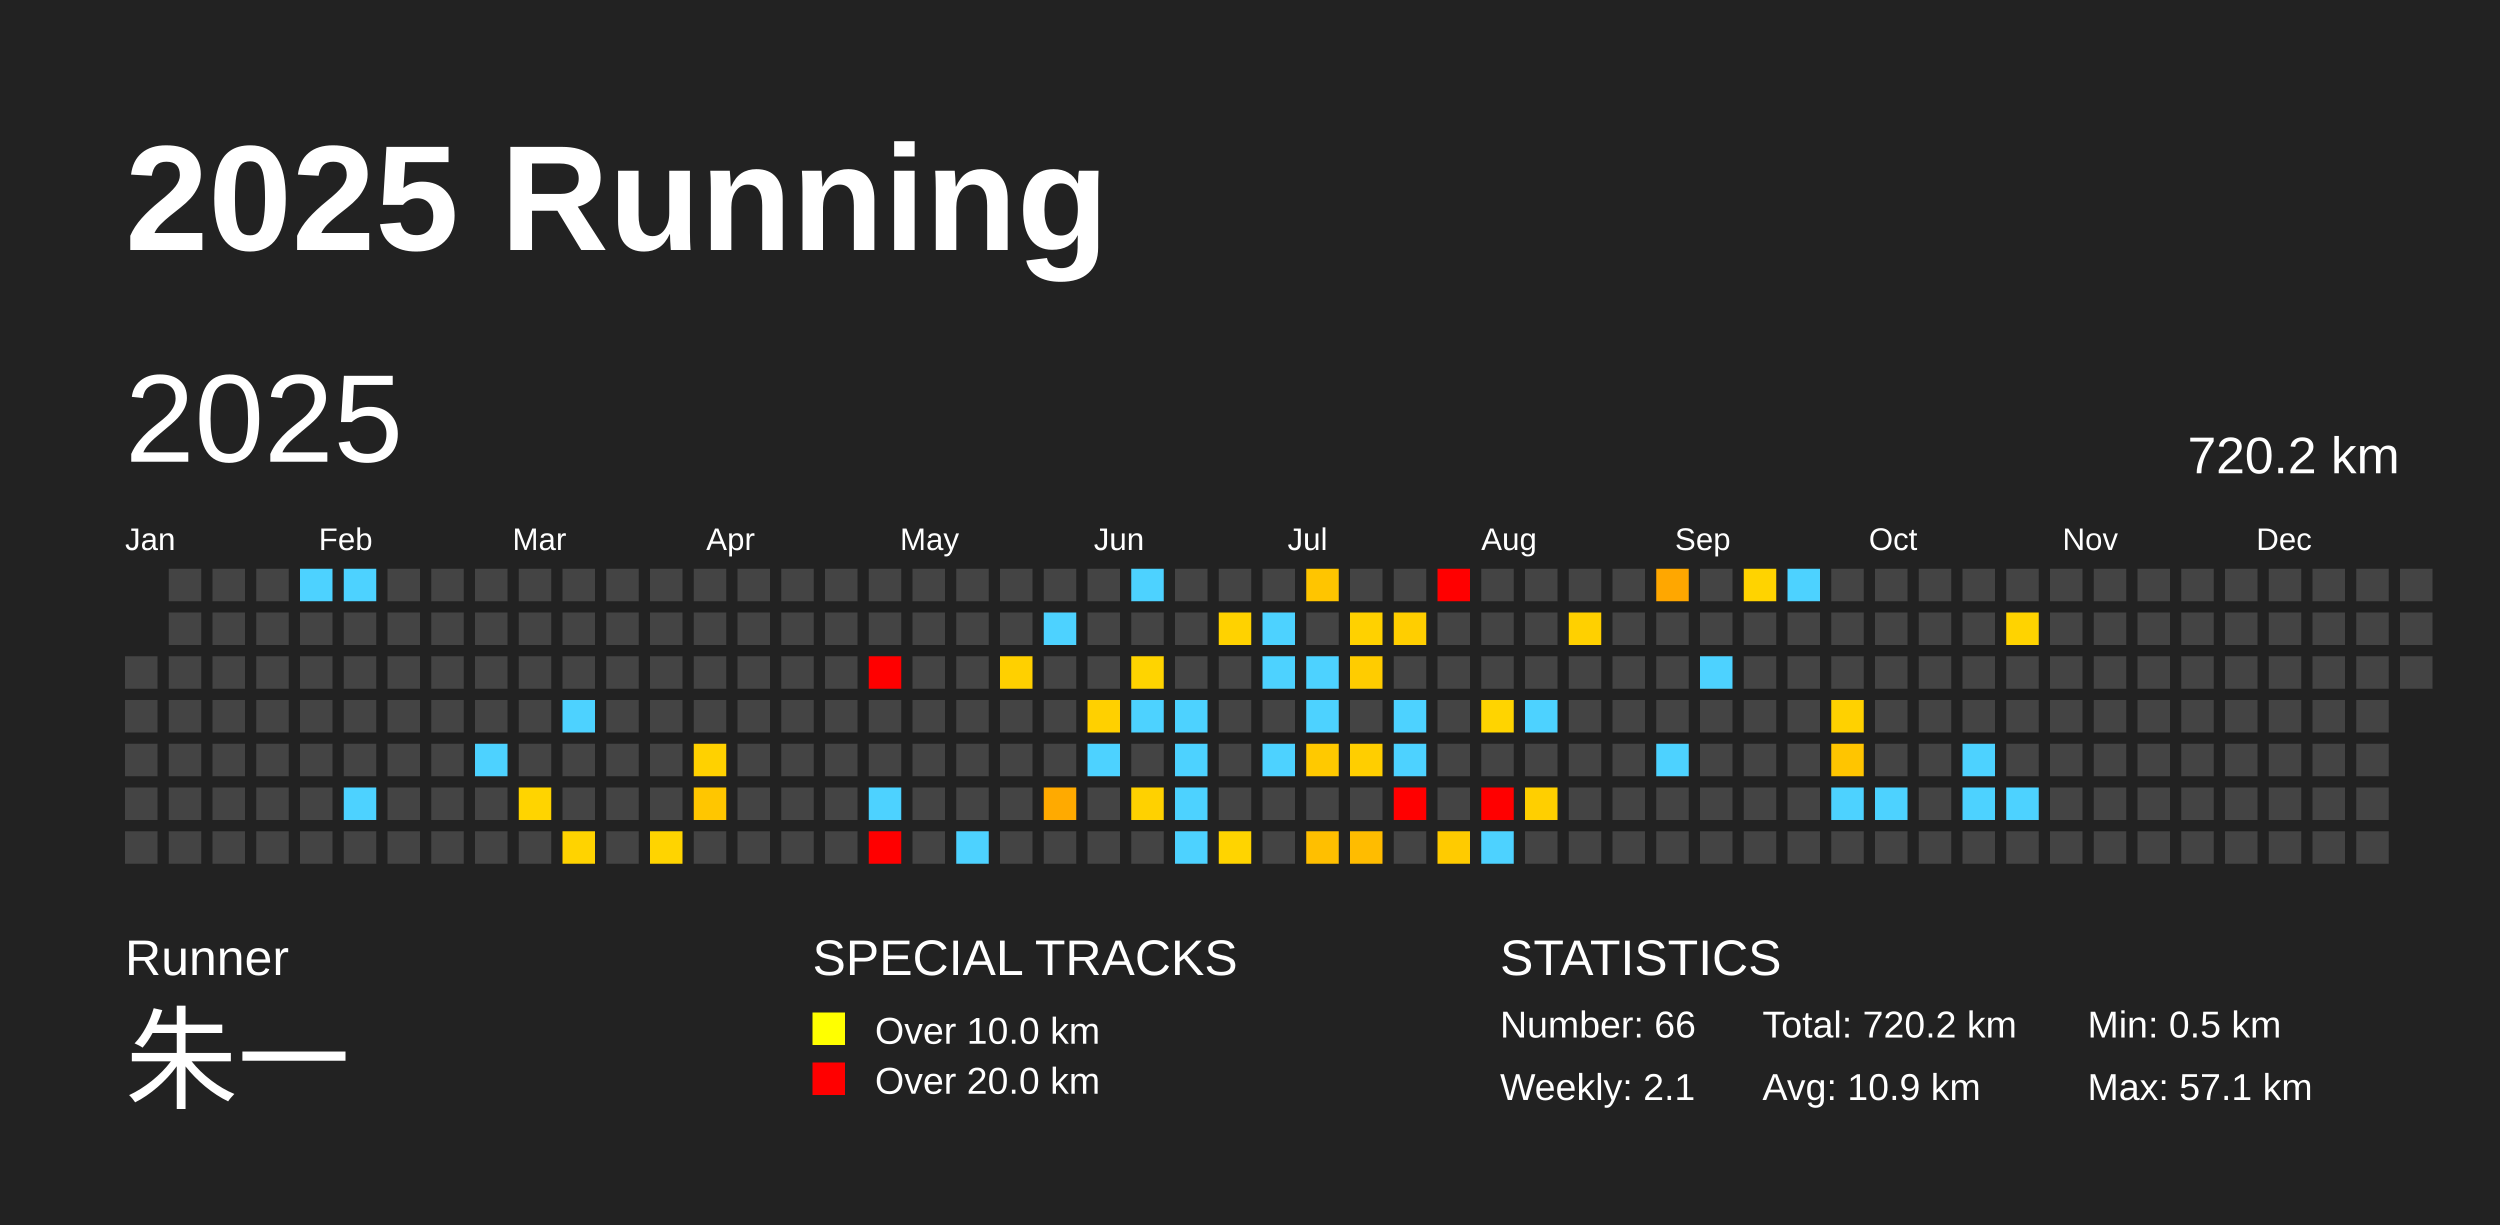
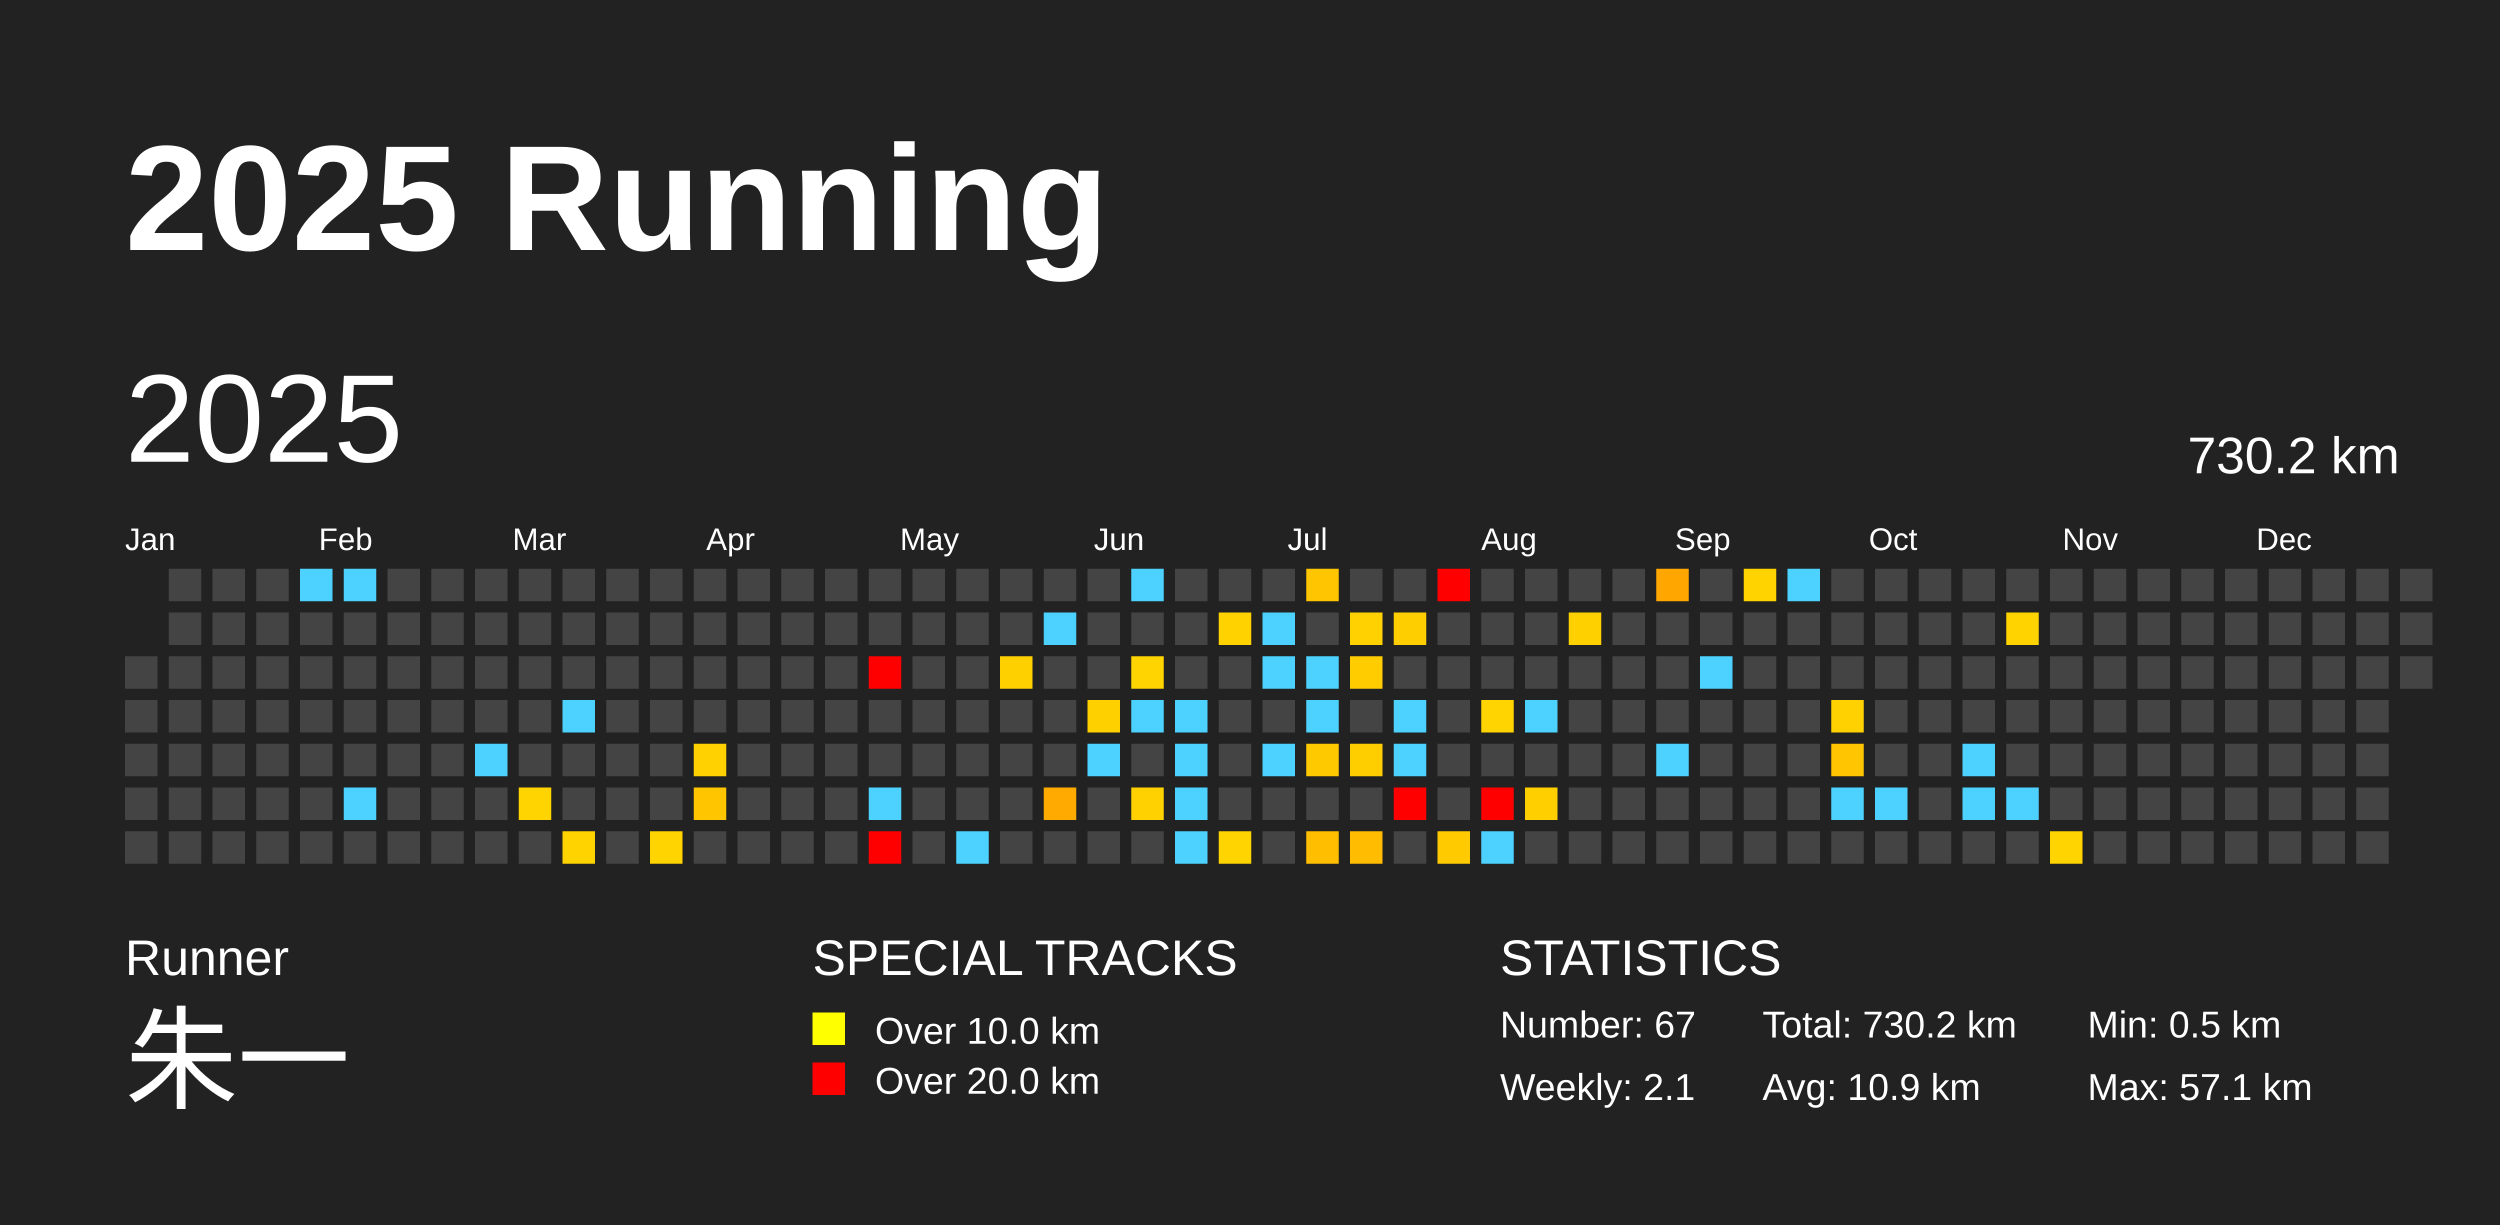
<svg xmlns="http://www.w3.org/2000/svg" baseProfile="full" height="98mm" version="1.1" viewBox="0,0,200,98" width="200mm">
  <defs />
  <rect fill="#222222" height="98" width="200" x="0" y="0" />
  <text fill="#FFFFFF" style="font-size:12px; font-family:Arial; font-weight:bold;" x="10" y="20">2025 Running</text>
  <text fill="#FFFFFF" style="font-size:4px; font-family:Arial" x="10" y="78">Runner</text>
  <text fill="#FFFFFF" style="font-size:9px; font-family:Arial" x="10" y="88">朱一</text>
  <text fill="#FFFFFF" style="font-size:4px; font-family:Arial" x="65" y="78">SPECIAL TRACKS</text>
  <rect fill="yellow" height="2.6" width="2.6" x="65" y="81" />
  <text fill="#FFFFFF" style="font-size:3px; font-family:Arial" x="70" y="83.5">Over 10.0 km</text>
  <rect fill="red" height="2.6" width="2.6" x="65" y="85" />
  <text fill="#FFFFFF" style="font-size:3px; font-family:Arial" x="70" y="87.5">Over 20.0 km</text>
  <text fill="#FFFFFF" style="font-size:4px; font-family:Arial" x="120" y="78">STATISTICS</text>
-   <text fill="#FFFFFF" style="font-size:3px; font-family:Arial" x="120" y="83">Number: 66</text>
+   <text fill="#FFFFFF" style="font-size:3px; font-family:Arial" x="120" y="83">Number: 67</text>
  <text fill="#FFFFFF" style="font-size:3px; font-family:Arial" x="120" y="88">Weekly: 2.1</text>
-   <text fill="#FFFFFF" style="font-size:3px; font-family:Arial" x="141" y="83">Total: 720.2 km</text>
+   <text fill="#FFFFFF" style="font-size:3px; font-family:Arial" x="141" y="83">Total: 730.2 km</text>
  <text fill="#FFFFFF" style="font-size:3px; font-family:Arial" x="141" y="88">Avg: 10.9 km</text>
  <text fill="#FFFFFF" style="font-size:3px; font-family:Arial" x="167" y="83">Min: 0.5 km</text>
  <text fill="#FFFFFF" style="font-size:3px; font-family:Arial" x="167" y="88">Max: 57.1 km</text>
  <text dominant-baseline="hanging" fill="#FFFFFF" style="font-size:10.0px; font-family:Arial;" x="10" y="30">2025</text>
-   <text dominant-baseline="hanging" fill="#FFFFFF" style="font-size:4.125px; font-family:Arial;" x="175" y="35">720.2 km</text>
+   <text dominant-baseline="hanging" fill="#FFFFFF" style="font-size:4.125px; font-family:Arial;" x="175" y="35">730.2 km</text>
  <text fill="#FFFFFF" style="font-size:2.5px; font-family:Arial" x="10.0" y="44">Jan</text>
  <text fill="#FFFFFF" style="font-size:2.5px; font-family:Arial" x="25.5" y="44">Feb</text>
  <text fill="#FFFFFF" style="font-size:2.5px; font-family:Arial" x="41.0" y="44">Mar</text>
  <text fill="#FFFFFF" style="font-size:2.5px; font-family:Arial" x="56.5" y="44">Apr</text>
  <text fill="#FFFFFF" style="font-size:2.5px; font-family:Arial" x="72.0" y="44">May</text>
  <text fill="#FFFFFF" style="font-size:2.5px; font-family:Arial" x="87.5" y="44">Jun</text>
  <text fill="#FFFFFF" style="font-size:2.5px; font-family:Arial" x="103.0" y="44">Jul</text>
  <text fill="#FFFFFF" style="font-size:2.5px; font-family:Arial" x="118.5" y="44">Aug</text>
  <text fill="#FFFFFF" style="font-size:2.5px; font-family:Arial" x="134.0" y="44">Sep</text>
  <text fill="#FFFFFF" style="font-size:2.5px; font-family:Arial" x="149.5" y="44">Oct</text>
  <text fill="#FFFFFF" style="font-size:2.5px; font-family:Arial" x="165.0" y="44">Nov</text>
  <text fill="#FFFFFF" style="font-size:2.5px; font-family:Arial" x="180.5" y="44">Dec</text>
  <rect fill="#444444" height="2.6" width="2.6" x="10.0" y="52.5" />
  <rect fill="#444444" height="2.6" width="2.6" x="10.0" y="56.0" />
  <rect fill="#444444" height="2.6" width="2.6" x="10.0" y="59.5" />
  <rect fill="#444444" height="2.6" width="2.6" x="10.0" y="63.0" />
  <rect fill="#444444" height="2.6" width="2.6" x="10.0" y="66.5" />
  <rect fill="#444444" height="2.6" width="2.6" x="13.5" y="45.5" />
  <rect fill="#444444" height="2.6" width="2.6" x="13.5" y="49.0" />
  <rect fill="#444444" height="2.6" width="2.6" x="13.5" y="52.5" />
  <rect fill="#444444" height="2.6" width="2.6" x="13.5" y="56.0" />
  <rect fill="#444444" height="2.6" width="2.6" x="13.5" y="59.5" />
  <rect fill="#444444" height="2.6" width="2.6" x="13.5" y="63.0" />
  <rect fill="#444444" height="2.6" width="2.6" x="13.5" y="66.5" />
  <rect fill="#444444" height="2.6" width="2.6" x="17.0" y="45.5" />
  <rect fill="#444444" height="2.6" width="2.6" x="17.0" y="49.0" />
  <rect fill="#444444" height="2.6" width="2.6" x="17.0" y="52.5" />
  <rect fill="#444444" height="2.6" width="2.6" x="17.0" y="56.0" />
  <rect fill="#444444" height="2.6" width="2.6" x="17.0" y="59.5" />
  <rect fill="#444444" height="2.6" width="2.6" x="17.0" y="63.0" />
  <rect fill="#444444" height="2.6" width="2.6" x="17.0" y="66.5" />
  <rect fill="#444444" height="2.6" width="2.6" x="20.5" y="45.5" />
  <rect fill="#444444" height="2.6" width="2.6" x="20.5" y="49.0" />
  <rect fill="#444444" height="2.6" width="2.6" x="20.5" y="52.5" />
  <rect fill="#444444" height="2.6" width="2.6" x="20.5" y="56.0" />
  <rect fill="#444444" height="2.6" width="2.6" x="20.5" y="59.5" />
  <rect fill="#444444" height="2.6" width="2.6" x="20.5" y="63.0" />
  <rect fill="#444444" height="2.6" width="2.6" x="20.5" y="66.5" />
  <rect fill="#4dd2ff" height="2.6" width="2.6" x="24.0" y="45.5" />
  <rect fill="#444444" height="2.6" width="2.6" x="24.0" y="49.0" />
  <rect fill="#444444" height="2.6" width="2.6" x="24.0" y="52.5" />
  <rect fill="#444444" height="2.6" width="2.6" x="24.0" y="56.0" />
  <rect fill="#444444" height="2.6" width="2.6" x="24.0" y="59.5" />
  <rect fill="#444444" height="2.6" width="2.6" x="24.0" y="63.0" />
  <rect fill="#444444" height="2.6" width="2.6" x="24.0" y="66.5" />
  <rect fill="#4dd2ff" height="2.6" width="2.6" x="27.5" y="45.5" />
  <rect fill="#444444" height="2.6" width="2.6" x="27.5" y="49.0" />
  <rect fill="#444444" height="2.6" width="2.6" x="27.5" y="52.5" />
  <rect fill="#444444" height="2.6" width="2.6" x="27.5" y="56.0" />
  <rect fill="#444444" height="2.6" width="2.6" x="27.5" y="59.5" />
  <rect fill="#4dd2ff" height="2.6" width="2.6" x="27.5" y="63.0" />
  <rect fill="#444444" height="2.6" width="2.6" x="27.5" y="66.5" />
  <rect fill="#444444" height="2.6" width="2.6" x="31.0" y="45.5" />
  <rect fill="#444444" height="2.6" width="2.6" x="31.0" y="49.0" />
  <rect fill="#444444" height="2.6" width="2.6" x="31.0" y="52.5" />
  <rect fill="#444444" height="2.6" width="2.6" x="31.0" y="56.0" />
  <rect fill="#444444" height="2.6" width="2.6" x="31.0" y="59.5" />
  <rect fill="#444444" height="2.6" width="2.6" x="31.0" y="63.0" />
  <rect fill="#444444" height="2.6" width="2.6" x="31.0" y="66.5" />
  <rect fill="#444444" height="2.6" width="2.6" x="34.5" y="45.5" />
  <rect fill="#444444" height="2.6" width="2.6" x="34.5" y="49.0" />
  <rect fill="#444444" height="2.6" width="2.6" x="34.5" y="52.5" />
  <rect fill="#444444" height="2.6" width="2.6" x="34.5" y="56.0" />
  <rect fill="#444444" height="2.6" width="2.6" x="34.5" y="59.5" />
  <rect fill="#444444" height="2.6" width="2.6" x="34.5" y="63.0" />
  <rect fill="#444444" height="2.6" width="2.6" x="34.5" y="66.5" />
  <rect fill="#444444" height="2.6" width="2.6" x="38.0" y="45.5" />
  <rect fill="#444444" height="2.6" width="2.6" x="38.0" y="49.0" />
  <rect fill="#444444" height="2.6" width="2.6" x="38.0" y="52.5" />
  <rect fill="#444444" height="2.6" width="2.6" x="38.0" y="56.0" />
  <rect fill="#4dd2ff" height="2.6" width="2.6" x="38.0" y="59.5" />
  <rect fill="#444444" height="2.6" width="2.6" x="38.0" y="63.0" />
  <rect fill="#444444" height="2.6" width="2.6" x="38.0" y="66.5" />
  <rect fill="#444444" height="2.6" width="2.6" x="41.5" y="45.5" />
  <rect fill="#444444" height="2.6" width="2.6" x="41.5" y="49.0" />
  <rect fill="#444444" height="2.6" width="2.6" x="41.5" y="52.5" />
  <rect fill="#444444" height="2.6" width="2.6" x="41.5" y="56.0" />
  <rect fill="#444444" height="2.6" width="2.6" x="41.5" y="59.5" />
  <rect fill="#ffd400" height="2.6" width="2.6" x="41.5" y="63.0" />
  <rect fill="#444444" height="2.6" width="2.6" x="41.5" y="66.5" />
  <rect fill="#444444" height="2.6" width="2.6" x="45.0" y="45.5" />
  <rect fill="#444444" height="2.6" width="2.6" x="45.0" y="49.0" />
  <rect fill="#444444" height="2.6" width="2.6" x="45.0" y="52.5" />
  <rect fill="#4dd2ff" height="2.6" width="2.6" x="45.0" y="56.0" />
  <rect fill="#444444" height="2.6" width="2.6" x="45.0" y="59.5" />
  <rect fill="#444444" height="2.6" width="2.6" x="45.0" y="63.0" />
  <rect fill="#ffd300" height="2.6" width="2.6" x="45.0" y="66.5" />
  <rect fill="#444444" height="2.6" width="2.6" x="48.5" y="45.5" />
  <rect fill="#444444" height="2.6" width="2.6" x="48.5" y="49.0" />
  <rect fill="#444444" height="2.6" width="2.6" x="48.5" y="52.5" />
  <rect fill="#444444" height="2.6" width="2.6" x="48.5" y="56.0" />
  <rect fill="#444444" height="2.6" width="2.6" x="48.5" y="59.5" />
  <rect fill="#444444" height="2.6" width="2.6" x="48.5" y="63.0" />
  <rect fill="#444444" height="2.6" width="2.6" x="48.5" y="66.5" />
  <rect fill="#444444" height="2.6" width="2.6" x="52.0" y="45.5" />
  <rect fill="#444444" height="2.6" width="2.6" x="52.0" y="49.0" />
  <rect fill="#444444" height="2.6" width="2.6" x="52.0" y="52.5" />
  <rect fill="#444444" height="2.6" width="2.6" x="52.0" y="56.0" />
  <rect fill="#444444" height="2.6" width="2.6" x="52.0" y="59.5" />
  <rect fill="#444444" height="2.6" width="2.6" x="52.0" y="63.0" />
  <rect fill="#ffd400" height="2.6" width="2.6" x="52.0" y="66.5" />
  <rect fill="#444444" height="2.6" width="2.6" x="55.5" y="45.5" />
  <rect fill="#444444" height="2.6" width="2.6" x="55.5" y="49.0" />
  <rect fill="#444444" height="2.6" width="2.6" x="55.5" y="52.5" />
  <rect fill="#444444" height="2.6" width="2.6" x="55.5" y="56.0" />
  <rect fill="#ffd100" height="2.6" width="2.6" x="55.5" y="59.5" />
  <rect fill="#ffc600" height="2.6" width="2.6" x="55.5" y="63.0" />
  <rect fill="#444444" height="2.6" width="2.6" x="55.5" y="66.5" />
  <rect fill="#444444" height="2.6" width="2.6" x="59.0" y="45.5" />
  <rect fill="#444444" height="2.6" width="2.6" x="59.0" y="49.0" />
  <rect fill="#444444" height="2.6" width="2.6" x="59.0" y="52.5" />
  <rect fill="#444444" height="2.6" width="2.6" x="59.0" y="56.0" />
  <rect fill="#444444" height="2.6" width="2.6" x="59.0" y="59.5" />
  <rect fill="#444444" height="2.6" width="2.6" x="59.0" y="63.0" />
  <rect fill="#444444" height="2.6" width="2.6" x="59.0" y="66.5" />
  <rect fill="#444444" height="2.6" width="2.6" x="62.5" y="45.5" />
  <rect fill="#444444" height="2.6" width="2.6" x="62.5" y="49.0" />
  <rect fill="#444444" height="2.6" width="2.6" x="62.5" y="52.5" />
  <rect fill="#444444" height="2.6" width="2.6" x="62.5" y="56.0" />
  <rect fill="#444444" height="2.6" width="2.6" x="62.5" y="59.5" />
  <rect fill="#444444" height="2.6" width="2.6" x="62.5" y="63.0" />
  <rect fill="#444444" height="2.6" width="2.6" x="62.5" y="66.5" />
  <rect fill="#444444" height="2.6" width="2.6" x="66.0" y="45.5" />
  <rect fill="#444444" height="2.6" width="2.6" x="66.0" y="49.0" />
  <rect fill="#444444" height="2.6" width="2.6" x="66.0" y="52.5" />
  <rect fill="#444444" height="2.6" width="2.6" x="66.0" y="56.0" />
  <rect fill="#444444" height="2.6" width="2.6" x="66.0" y="59.5" />
  <rect fill="#444444" height="2.6" width="2.6" x="66.0" y="63.0" />
  <rect fill="#444444" height="2.6" width="2.6" x="66.0" y="66.5" />
  <rect fill="#444444" height="2.6" width="2.6" x="69.5" y="45.5" />
  <rect fill="#444444" height="2.6" width="2.6" x="69.5" y="49.0" />
  <rect fill="red" height="2.6" width="2.6" x="69.5" y="52.5" />
  <rect fill="#444444" height="2.6" width="2.6" x="69.5" y="56.0" />
  <rect fill="#444444" height="2.6" width="2.6" x="69.5" y="59.5" />
  <rect fill="#4dd2ff" height="2.6" width="2.6" x="69.5" y="63.0" />
  <rect fill="red" height="2.6" width="2.6" x="69.5" y="66.5" />
  <rect fill="#444444" height="2.6" width="2.6" x="73.0" y="45.5" />
  <rect fill="#444444" height="2.6" width="2.6" x="73.0" y="49.0" />
  <rect fill="#444444" height="2.6" width="2.6" x="73.0" y="52.5" />
  <rect fill="#444444" height="2.6" width="2.6" x="73.0" y="56.0" />
  <rect fill="#444444" height="2.6" width="2.6" x="73.0" y="59.5" />
  <rect fill="#444444" height="2.6" width="2.6" x="73.0" y="63.0" />
  <rect fill="#444444" height="2.6" width="2.6" x="73.0" y="66.5" />
  <rect fill="#444444" height="2.6" width="2.6" x="76.5" y="45.5" />
  <rect fill="#444444" height="2.6" width="2.6" x="76.5" y="49.0" />
  <rect fill="#444444" height="2.6" width="2.6" x="76.5" y="52.5" />
  <rect fill="#444444" height="2.6" width="2.6" x="76.5" y="56.0" />
  <rect fill="#444444" height="2.6" width="2.6" x="76.5" y="59.5" />
  <rect fill="#444444" height="2.6" width="2.6" x="76.5" y="63.0" />
  <rect fill="#4dd2ff" height="2.6" width="2.6" x="76.5" y="66.5" />
  <rect fill="#444444" height="2.6" width="2.6" x="80.0" y="45.5" />
  <rect fill="#444444" height="2.6" width="2.6" x="80.0" y="49.0" />
  <rect fill="#ffd000" height="2.6" width="2.6" x="80.0" y="52.5" />
  <rect fill="#444444" height="2.6" width="2.6" x="80.0" y="56.0" />
  <rect fill="#444444" height="2.6" width="2.6" x="80.0" y="59.5" />
  <rect fill="#444444" height="2.6" width="2.6" x="80.0" y="63.0" />
  <rect fill="#444444" height="2.6" width="2.6" x="80.0" y="66.5" />
  <rect fill="#444444" height="2.6" width="2.6" x="83.5" y="45.5" />
  <rect fill="#4dd2ff" height="2.6" width="2.6" x="83.5" y="49.0" />
  <rect fill="#444444" height="2.6" width="2.6" x="83.5" y="52.5" />
  <rect fill="#444444" height="2.6" width="2.6" x="83.5" y="56.0" />
  <rect fill="#444444" height="2.6" width="2.6" x="83.5" y="59.5" />
  <rect fill="#ffaa00" height="2.6" width="2.6" x="83.5" y="63.0" />
  <rect fill="#444444" height="2.6" width="2.6" x="83.5" y="66.5" />
  <rect fill="#444444" height="2.6" width="2.6" x="87.0" y="45.5" />
  <rect fill="#444444" height="2.6" width="2.6" x="87.0" y="49.0" />
  <rect fill="#444444" height="2.6" width="2.6" x="87.0" y="52.5" />
  <rect fill="#ffd000" height="2.6" width="2.6" x="87.0" y="56.0" />
  <rect fill="#4dd2ff" height="2.6" width="2.6" x="87.0" y="59.5" />
  <rect fill="#444444" height="2.6" width="2.6" x="87.0" y="63.0" />
  <rect fill="#444444" height="2.6" width="2.6" x="87.0" y="66.5" />
  <rect fill="#4dd2ff" height="2.6" width="2.6" x="90.5" y="45.5" />
  <rect fill="#444444" height="2.6" width="2.6" x="90.5" y="49.0" />
  <rect fill="#ffd400" height="2.6" width="2.6" x="90.5" y="52.5" />
  <rect fill="#4dd2ff" height="2.6" width="2.6" x="90.5" y="56.0" />
  <rect fill="#444444" height="2.6" width="2.6" x="90.5" y="59.5" />
  <rect fill="#ffd100" height="2.6" width="2.6" x="90.5" y="63.0" />
  <rect fill="#444444" height="2.6" width="2.6" x="90.5" y="66.5" />
  <rect fill="#444444" height="2.6" width="2.6" x="94.0" y="45.5" />
  <rect fill="#444444" height="2.6" width="2.6" x="94.0" y="49.0" />
  <rect fill="#444444" height="2.6" width="2.6" x="94.0" y="52.5" />
  <rect fill="#4dd2ff" height="2.6" width="2.6" x="94.0" y="56.0" />
  <rect fill="#4dd2ff" height="2.6" width="2.6" x="94.0" y="59.5" />
  <rect fill="#4dd2ff" height="2.6" width="2.6" x="94.0" y="63.0" />
  <rect fill="#4dd2ff" height="2.6" width="2.6" x="94.0" y="66.5" />
  <rect fill="#444444" height="2.6" width="2.6" x="97.5" y="45.5" />
  <rect fill="#ffd200" height="2.6" width="2.6" x="97.5" y="49.0" />
  <rect fill="#444444" height="2.6" width="2.6" x="97.5" y="52.5" />
  <rect fill="#444444" height="2.6" width="2.6" x="97.5" y="56.0" />
  <rect fill="#444444" height="2.6" width="2.6" x="97.5" y="59.5" />
  <rect fill="#444444" height="2.6" width="2.6" x="97.5" y="63.0" />
  <rect fill="#ffd400" height="2.6" width="2.6" x="97.5" y="66.5" />
  <rect fill="#444444" height="2.6" width="2.6" x="101.0" y="45.5" />
  <rect fill="#4dd2ff" height="2.6" width="2.6" x="101.0" y="49.0" />
  <rect fill="#4dd2ff" height="2.6" width="2.6" x="101.0" y="52.5" />
  <rect fill="#444444" height="2.6" width="2.6" x="101.0" y="56.0" />
  <rect fill="#4dd2ff" height="2.6" width="2.6" x="101.0" y="59.5" />
  <rect fill="#444444" height="2.6" width="2.6" x="101.0" y="63.0" />
  <rect fill="#444444" height="2.6" width="2.6" x="101.0" y="66.5" />
  <rect fill="#ffc500" height="2.6" width="2.6" x="104.5" y="45.5" />
  <rect fill="#444444" height="2.6" width="2.6" x="104.5" y="49.0" />
  <rect fill="#4dd2ff" height="2.6" width="2.6" x="104.5" y="52.5" />
  <rect fill="#4dd2ff" height="2.6" width="2.6" x="104.5" y="56.0" />
  <rect fill="#ffc900" height="2.6" width="2.6" x="104.5" y="59.5" />
  <rect fill="#444444" height="2.6" width="2.6" x="104.5" y="63.0" />
  <rect fill="#ffbf00" height="2.6" width="2.6" x="104.5" y="66.5" />
  <rect fill="#444444" height="2.6" width="2.6" x="108.0" y="45.5" />
  <rect fill="#ffd100" height="2.6" width="2.6" x="108.0" y="49.0" />
  <rect fill="#ffcc00" height="2.6" width="2.6" x="108.0" y="52.5" />
  <rect fill="#444444" height="2.6" width="2.6" x="108.0" y="56.0" />
  <rect fill="#ffce00" height="2.6" width="2.6" x="108.0" y="59.5" />
  <rect fill="#444444" height="2.6" width="2.6" x="108.0" y="63.0" />
  <rect fill="#ffbc00" height="2.6" width="2.6" x="108.0" y="66.5" />
  <rect fill="#444444" height="2.6" width="2.6" x="111.5" y="45.5" />
  <rect fill="#ffce00" height="2.6" width="2.6" x="111.5" y="49.0" />
  <rect fill="#444444" height="2.6" width="2.6" x="111.5" y="52.5" />
  <rect fill="#4dd2ff" height="2.6" width="2.6" x="111.5" y="56.0" />
  <rect fill="#4dd2ff" height="2.6" width="2.6" x="111.5" y="59.5" />
  <rect fill="red" height="2.6" width="2.6" x="111.5" y="63.0" />
  <rect fill="#444444" height="2.6" width="2.6" x="111.5" y="66.5" />
  <rect fill="red" height="2.6" width="2.6" x="115.0" y="45.5" />
  <rect fill="#444444" height="2.6" width="2.6" x="115.0" y="49.0" />
  <rect fill="#444444" height="2.6" width="2.6" x="115.0" y="52.5" />
  <rect fill="#444444" height="2.6" width="2.6" x="115.0" y="56.0" />
  <rect fill="#444444" height="2.6" width="2.6" x="115.0" y="59.5" />
  <rect fill="#444444" height="2.6" width="2.6" x="115.0" y="63.0" />
  <rect fill="#ffcb00" height="2.6" width="2.6" x="115.0" y="66.5" />
  <rect fill="#444444" height="2.6" width="2.6" x="118.5" y="45.5" />
  <rect fill="#444444" height="2.6" width="2.6" x="118.5" y="49.0" />
  <rect fill="#444444" height="2.6" width="2.6" x="118.5" y="52.5" />
  <rect fill="#ffd400" height="2.6" width="2.6" x="118.5" y="56.0" />
  <rect fill="#444444" height="2.6" width="2.6" x="118.5" y="59.5" />
  <rect fill="red" height="2.6" width="2.6" x="118.5" y="63.0" />
  <rect fill="#4dd2ff" height="2.6" width="2.6" x="118.5" y="66.5" />
  <rect fill="#444444" height="2.6" width="2.6" x="122.0" y="45.5" />
  <rect fill="#444444" height="2.6" width="2.6" x="122.0" y="49.0" />
  <rect fill="#444444" height="2.6" width="2.6" x="122.0" y="52.5" />
  <rect fill="#4dd2ff" height="2.6" width="2.6" x="122.0" y="56.0" />
  <rect fill="#444444" height="2.6" width="2.6" x="122.0" y="59.5" />
  <rect fill="#ffcf00" height="2.6" width="2.6" x="122.0" y="63.0" />
  <rect fill="#444444" height="2.6" width="2.6" x="122.0" y="66.5" />
  <rect fill="#444444" height="2.6" width="2.6" x="125.5" y="45.5" />
  <rect fill="#ffd000" height="2.6" width="2.6" x="125.5" y="49.0" />
  <rect fill="#444444" height="2.6" width="2.6" x="125.5" y="52.5" />
  <rect fill="#444444" height="2.6" width="2.6" x="125.5" y="56.0" />
  <rect fill="#444444" height="2.6" width="2.6" x="125.5" y="59.5" />
  <rect fill="#444444" height="2.6" width="2.6" x="125.5" y="63.0" />
  <rect fill="#444444" height="2.6" width="2.6" x="125.5" y="66.5" />
  <rect fill="#444444" height="2.6" width="2.6" x="129.0" y="45.5" />
  <rect fill="#444444" height="2.6" width="2.6" x="129.0" y="49.0" />
  <rect fill="#444444" height="2.6" width="2.6" x="129.0" y="52.5" />
  <rect fill="#444444" height="2.6" width="2.6" x="129.0" y="56.0" />
  <rect fill="#444444" height="2.6" width="2.6" x="129.0" y="59.5" />
  <rect fill="#444444" height="2.6" width="2.6" x="129.0" y="63.0" />
  <rect fill="#444444" height="2.6" width="2.6" x="129.0" y="66.5" />
  <rect fill="#ffa700" height="2.6" width="2.6" x="132.5" y="45.5" />
  <rect fill="#444444" height="2.6" width="2.6" x="132.5" y="49.0" />
  <rect fill="#444444" height="2.6" width="2.6" x="132.5" y="52.5" />
  <rect fill="#444444" height="2.6" width="2.6" x="132.5" y="56.0" />
  <rect fill="#4dd2ff" height="2.6" width="2.6" x="132.5" y="59.5" />
  <rect fill="#444444" height="2.6" width="2.6" x="132.5" y="63.0" />
  <rect fill="#444444" height="2.6" width="2.6" x="132.5" y="66.5" />
  <rect fill="#444444" height="2.6" width="2.6" x="136.0" y="45.5" />
  <rect fill="#444444" height="2.6" width="2.6" x="136.0" y="49.0" />
  <rect fill="#4dd2ff" height="2.6" width="2.6" x="136.0" y="52.5" />
  <rect fill="#444444" height="2.6" width="2.6" x="136.0" y="56.0" />
  <rect fill="#444444" height="2.6" width="2.6" x="136.0" y="59.5" />
  <rect fill="#444444" height="2.6" width="2.6" x="136.0" y="63.0" />
  <rect fill="#444444" height="2.6" width="2.6" x="136.0" y="66.5" />
  <rect fill="#ffd300" height="2.6" width="2.6" x="139.5" y="45.5" />
  <rect fill="#444444" height="2.6" width="2.6" x="139.5" y="49.0" />
  <rect fill="#444444" height="2.6" width="2.6" x="139.5" y="52.5" />
  <rect fill="#444444" height="2.6" width="2.6" x="139.5" y="56.0" />
  <rect fill="#444444" height="2.6" width="2.6" x="139.5" y="59.5" />
  <rect fill="#444444" height="2.6" width="2.6" x="139.5" y="63.0" />
  <rect fill="#444444" height="2.6" width="2.6" x="139.5" y="66.5" />
  <rect fill="#4dd2ff" height="2.6" width="2.6" x="143.0" y="45.5" />
  <rect fill="#444444" height="2.6" width="2.6" x="143.0" y="49.0" />
  <rect fill="#444444" height="2.6" width="2.6" x="143.0" y="52.5" />
  <rect fill="#444444" height="2.6" width="2.6" x="143.0" y="56.0" />
  <rect fill="#444444" height="2.6" width="2.6" x="143.0" y="59.5" />
  <rect fill="#444444" height="2.6" width="2.6" x="143.0" y="63.0" />
  <rect fill="#444444" height="2.6" width="2.6" x="143.0" y="66.5" />
  <rect fill="#444444" height="2.6" width="2.6" x="146.5" y="45.5" />
  <rect fill="#444444" height="2.6" width="2.6" x="146.5" y="49.0" />
  <rect fill="#444444" height="2.6" width="2.6" x="146.5" y="52.5" />
  <rect fill="#ffd100" height="2.6" width="2.6" x="146.5" y="56.0" />
  <rect fill="#ffc500" height="2.6" width="2.6" x="146.5" y="59.5" />
  <rect fill="#4dd2ff" height="2.6" width="2.6" x="146.5" y="63.0" />
  <rect fill="#444444" height="2.6" width="2.6" x="146.5" y="66.5" />
  <rect fill="#444444" height="2.6" width="2.6" x="150.0" y="45.5" />
  <rect fill="#444444" height="2.6" width="2.6" x="150.0" y="49.0" />
  <rect fill="#444444" height="2.6" width="2.6" x="150.0" y="52.5" />
  <rect fill="#444444" height="2.6" width="2.6" x="150.0" y="56.0" />
  <rect fill="#444444" height="2.6" width="2.6" x="150.0" y="59.5" />
  <rect fill="#4dd2ff" height="2.6" width="2.6" x="150.0" y="63.0" />
  <rect fill="#444444" height="2.6" width="2.6" x="150.0" y="66.5" />
  <rect fill="#444444" height="2.6" width="2.6" x="153.5" y="45.5" />
  <rect fill="#444444" height="2.6" width="2.6" x="153.5" y="49.0" />
  <rect fill="#444444" height="2.6" width="2.6" x="153.5" y="52.5" />
  <rect fill="#444444" height="2.6" width="2.6" x="153.5" y="56.0" />
  <rect fill="#444444" height="2.6" width="2.6" x="153.5" y="59.5" />
  <rect fill="#444444" height="2.6" width="2.6" x="153.5" y="63.0" />
  <rect fill="#444444" height="2.6" width="2.6" x="153.5" y="66.5" />
  <rect fill="#444444" height="2.6" width="2.6" x="157.0" y="45.5" />
  <rect fill="#444444" height="2.6" width="2.6" x="157.0" y="49.0" />
  <rect fill="#444444" height="2.6" width="2.6" x="157.0" y="52.5" />
  <rect fill="#444444" height="2.6" width="2.6" x="157.0" y="56.0" />
  <rect fill="#4dd2ff" height="2.6" width="2.6" x="157.0" y="59.5" />
  <rect fill="#4dd2ff" height="2.6" width="2.6" x="157.0" y="63.0" />
  <rect fill="#444444" height="2.6" width="2.6" x="157.0" y="66.5" />
  <rect fill="#444444" height="2.6" width="2.6" x="160.5" y="45.5" />
  <rect fill="#ffd300" height="2.6" width="2.6" x="160.5" y="49.0" />
  <rect fill="#444444" height="2.6" width="2.6" x="160.5" y="52.5" />
  <rect fill="#444444" height="2.6" width="2.6" x="160.5" y="56.0" />
  <rect fill="#444444" height="2.6" width="2.6" x="160.5" y="59.5" />
  <rect fill="#4dd2ff" height="2.6" width="2.6" x="160.5" y="63.0" />
  <rect fill="#444444" height="2.6" width="2.6" x="160.5" y="66.5" />
  <rect fill="#444444" height="2.6" width="2.6" x="164.0" y="45.5" />
  <rect fill="#444444" height="2.6" width="2.6" x="164.0" y="49.0" />
  <rect fill="#444444" height="2.6" width="2.6" x="164.0" y="52.5" />
  <rect fill="#444444" height="2.6" width="2.6" x="164.0" y="56.0" />
  <rect fill="#444444" height="2.6" width="2.6" x="164.0" y="59.5" />
  <rect fill="#444444" height="2.6" width="2.6" x="164.0" y="63.0" />
-   <rect fill="#444444" height="2.6" width="2.6" x="164.0" y="66.5" />
+   <rect fill="#ffd400" height="2.6" width="2.6" x="164.0" y="66.5" />
  <rect fill="#444444" height="2.6" width="2.6" x="167.5" y="45.5" />
  <rect fill="#444444" height="2.6" width="2.6" x="167.5" y="49.0" />
  <rect fill="#444444" height="2.6" width="2.6" x="167.5" y="52.5" />
  <rect fill="#444444" height="2.6" width="2.6" x="167.5" y="56.0" />
  <rect fill="#444444" height="2.6" width="2.6" x="167.5" y="59.5" />
  <rect fill="#444444" height="2.6" width="2.6" x="167.5" y="63.0" />
  <rect fill="#444444" height="2.6" width="2.6" x="167.5" y="66.5" />
  <rect fill="#444444" height="2.6" width="2.6" x="171.0" y="45.5" />
  <rect fill="#444444" height="2.6" width="2.6" x="171.0" y="49.0" />
  <rect fill="#444444" height="2.6" width="2.6" x="171.0" y="52.5" />
  <rect fill="#444444" height="2.6" width="2.6" x="171.0" y="56.0" />
  <rect fill="#444444" height="2.6" width="2.6" x="171.0" y="59.5" />
  <rect fill="#444444" height="2.6" width="2.6" x="171.0" y="63.0" />
  <rect fill="#444444" height="2.6" width="2.6" x="171.0" y="66.5" />
  <rect fill="#444444" height="2.6" width="2.6" x="174.5" y="45.5" />
  <rect fill="#444444" height="2.6" width="2.6" x="174.5" y="49.0" />
  <rect fill="#444444" height="2.6" width="2.6" x="174.5" y="52.5" />
  <rect fill="#444444" height="2.6" width="2.6" x="174.5" y="56.0" />
  <rect fill="#444444" height="2.6" width="2.6" x="174.5" y="59.5" />
  <rect fill="#444444" height="2.6" width="2.6" x="174.5" y="63.0" />
  <rect fill="#444444" height="2.6" width="2.6" x="174.5" y="66.5" />
  <rect fill="#444444" height="2.6" width="2.6" x="178.0" y="45.5" />
  <rect fill="#444444" height="2.6" width="2.6" x="178.0" y="49.0" />
  <rect fill="#444444" height="2.6" width="2.6" x="178.0" y="52.5" />
  <rect fill="#444444" height="2.6" width="2.6" x="178.0" y="56.0" />
  <rect fill="#444444" height="2.6" width="2.6" x="178.0" y="59.5" />
  <rect fill="#444444" height="2.6" width="2.6" x="178.0" y="63.0" />
  <rect fill="#444444" height="2.6" width="2.6" x="178.0" y="66.5" />
  <rect fill="#444444" height="2.6" width="2.6" x="181.5" y="45.5" />
  <rect fill="#444444" height="2.6" width="2.6" x="181.5" y="49.0" />
  <rect fill="#444444" height="2.6" width="2.6" x="181.5" y="52.5" />
  <rect fill="#444444" height="2.6" width="2.6" x="181.5" y="56.0" />
  <rect fill="#444444" height="2.6" width="2.6" x="181.5" y="59.5" />
  <rect fill="#444444" height="2.6" width="2.6" x="181.5" y="63.0" />
  <rect fill="#444444" height="2.6" width="2.6" x="181.5" y="66.5" />
  <rect fill="#444444" height="2.6" width="2.6" x="185.0" y="45.5" />
  <rect fill="#444444" height="2.6" width="2.6" x="185.0" y="49.0" />
  <rect fill="#444444" height="2.6" width="2.6" x="185.0" y="52.5" />
  <rect fill="#444444" height="2.6" width="2.6" x="185.0" y="56.0" />
  <rect fill="#444444" height="2.6" width="2.6" x="185.0" y="59.5" />
  <rect fill="#444444" height="2.6" width="2.6" x="185.0" y="63.0" />
  <rect fill="#444444" height="2.6" width="2.6" x="185.0" y="66.5" />
  <rect fill="#444444" height="2.6" width="2.6" x="188.5" y="45.5" />
  <rect fill="#444444" height="2.6" width="2.6" x="188.5" y="49.0" />
  <rect fill="#444444" height="2.6" width="2.6" x="188.5" y="52.5" />
  <rect fill="#444444" height="2.6" width="2.6" x="188.5" y="56.0" />
  <rect fill="#444444" height="2.6" width="2.6" x="188.5" y="59.5" />
  <rect fill="#444444" height="2.6" width="2.6" x="188.5" y="63.0" />
  <rect fill="#444444" height="2.6" width="2.6" x="188.5" y="66.5" />
  <rect fill="#444444" height="2.6" width="2.6" x="192.0" y="45.5" />
  <rect fill="#444444" height="2.6" width="2.6" x="192.0" y="49.0" />
  <rect fill="#444444" height="2.6" width="2.6" x="192.0" y="52.5" />
</svg>
